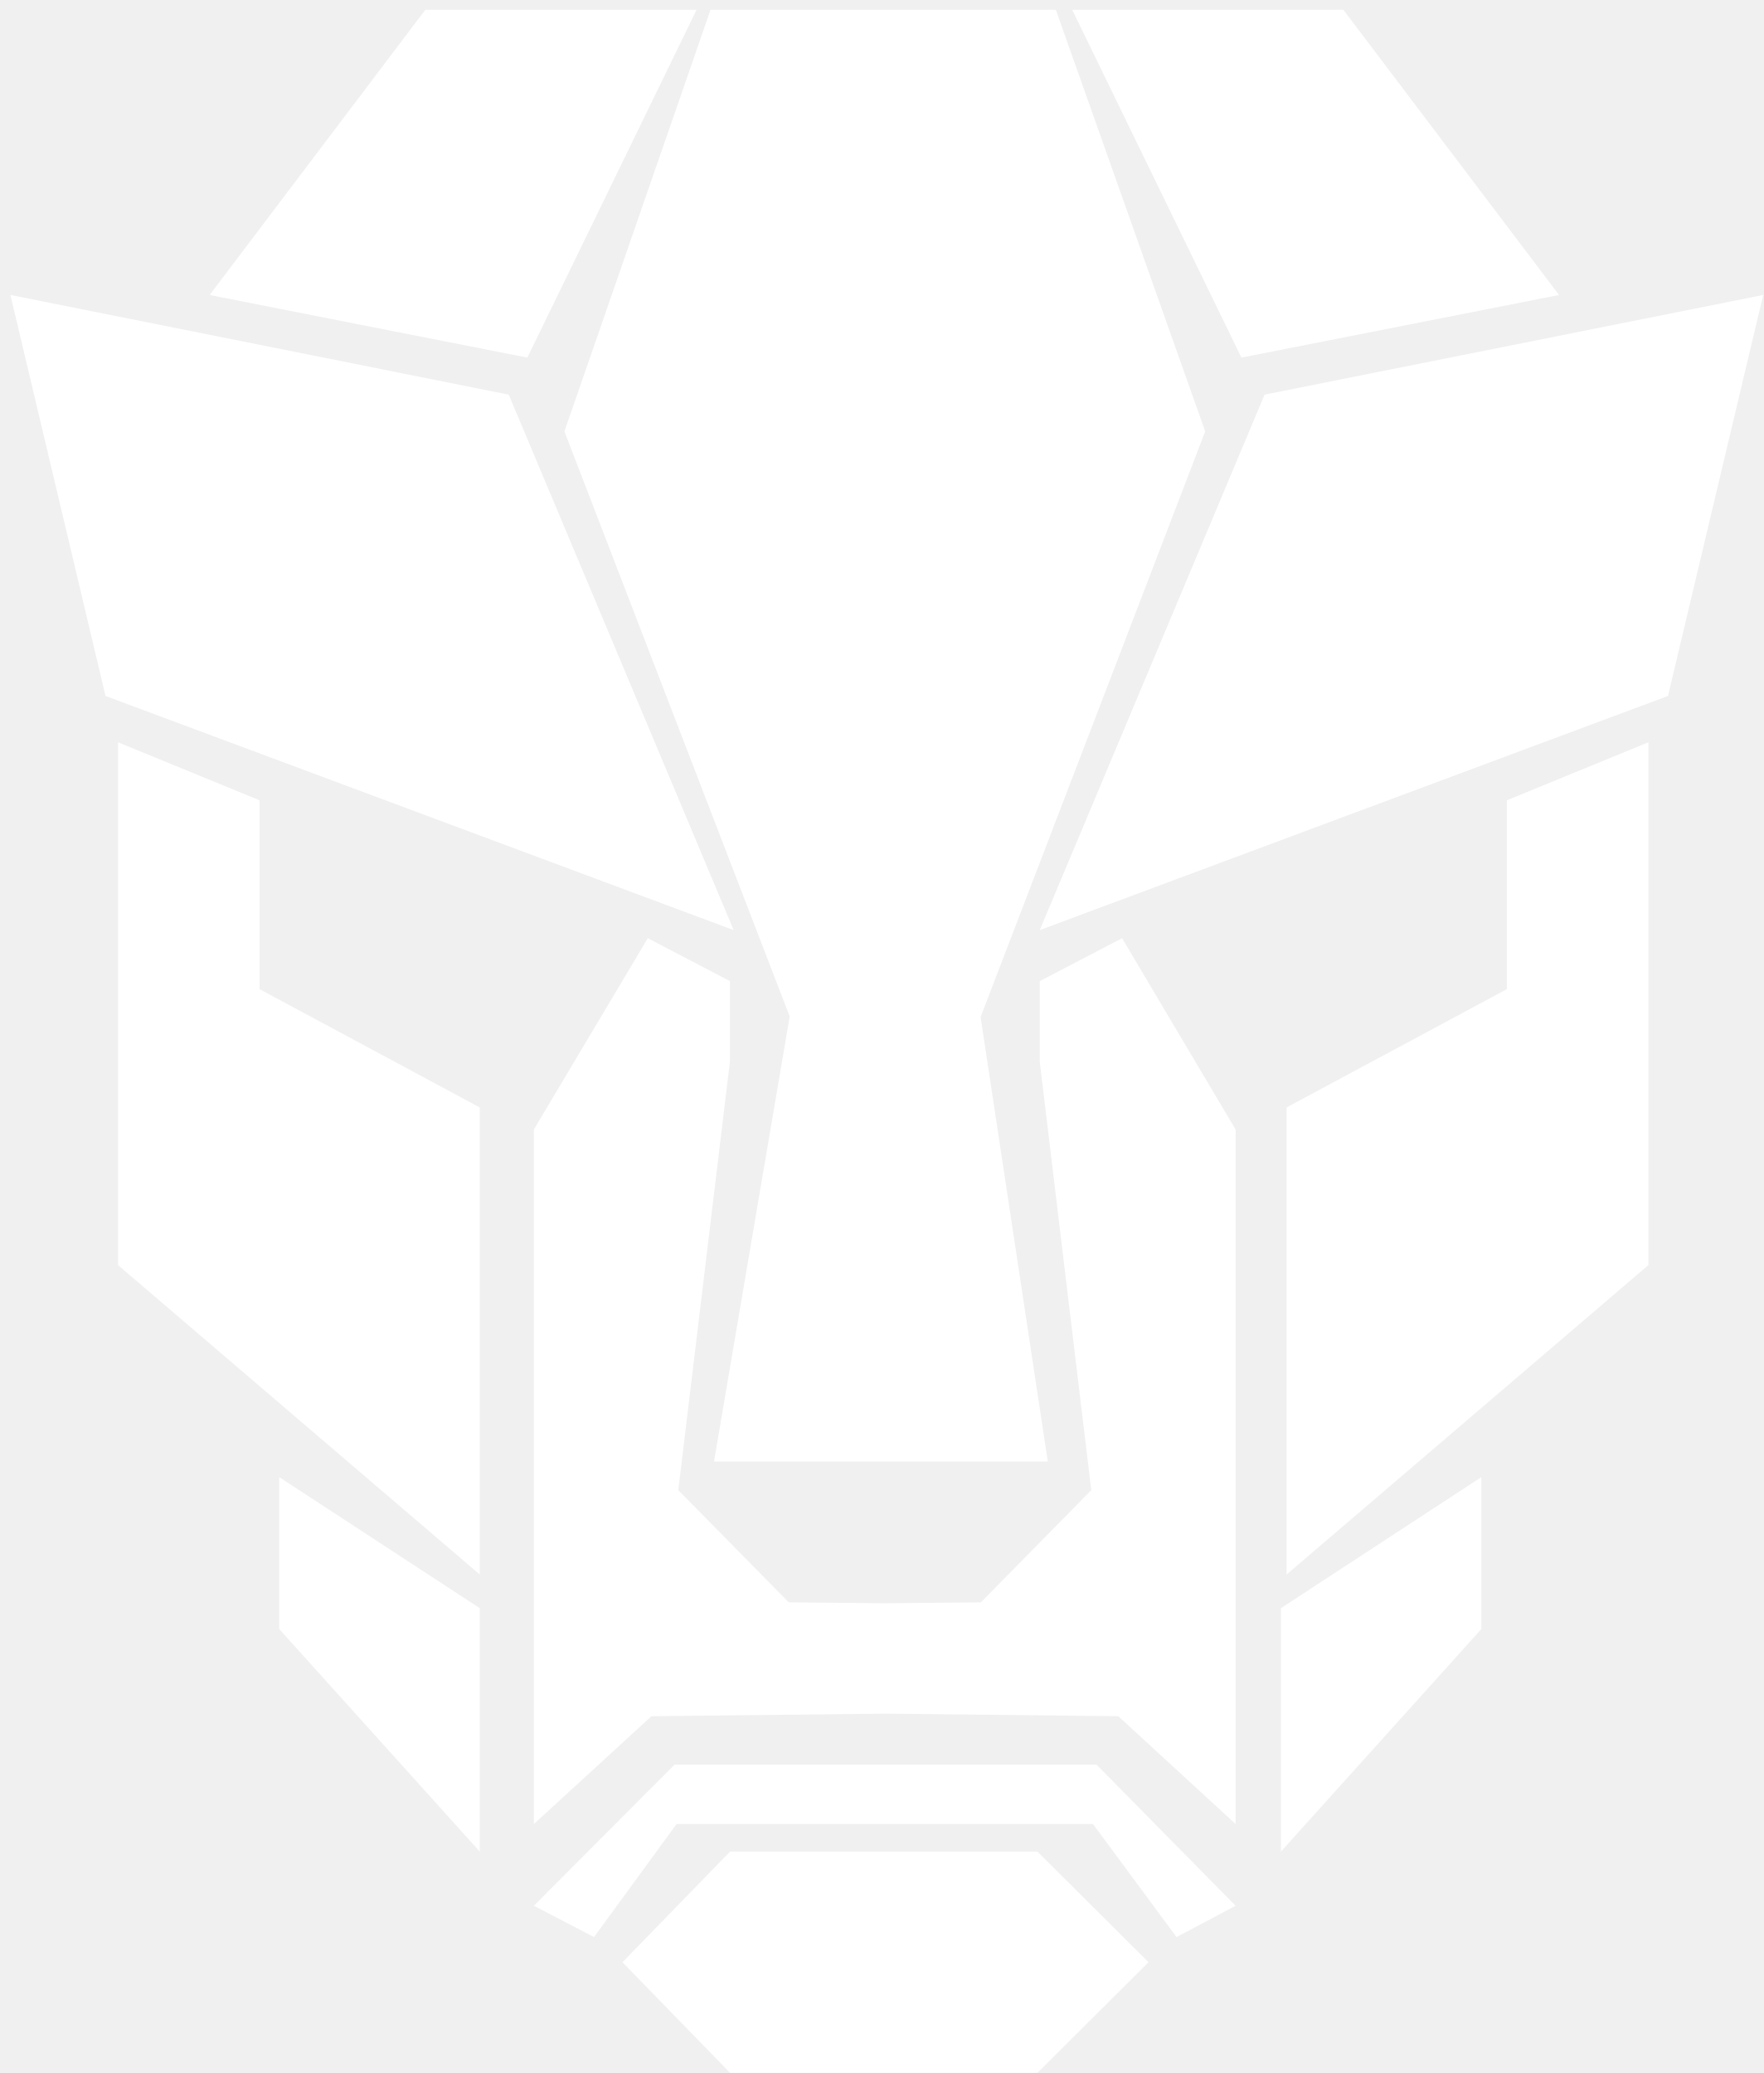
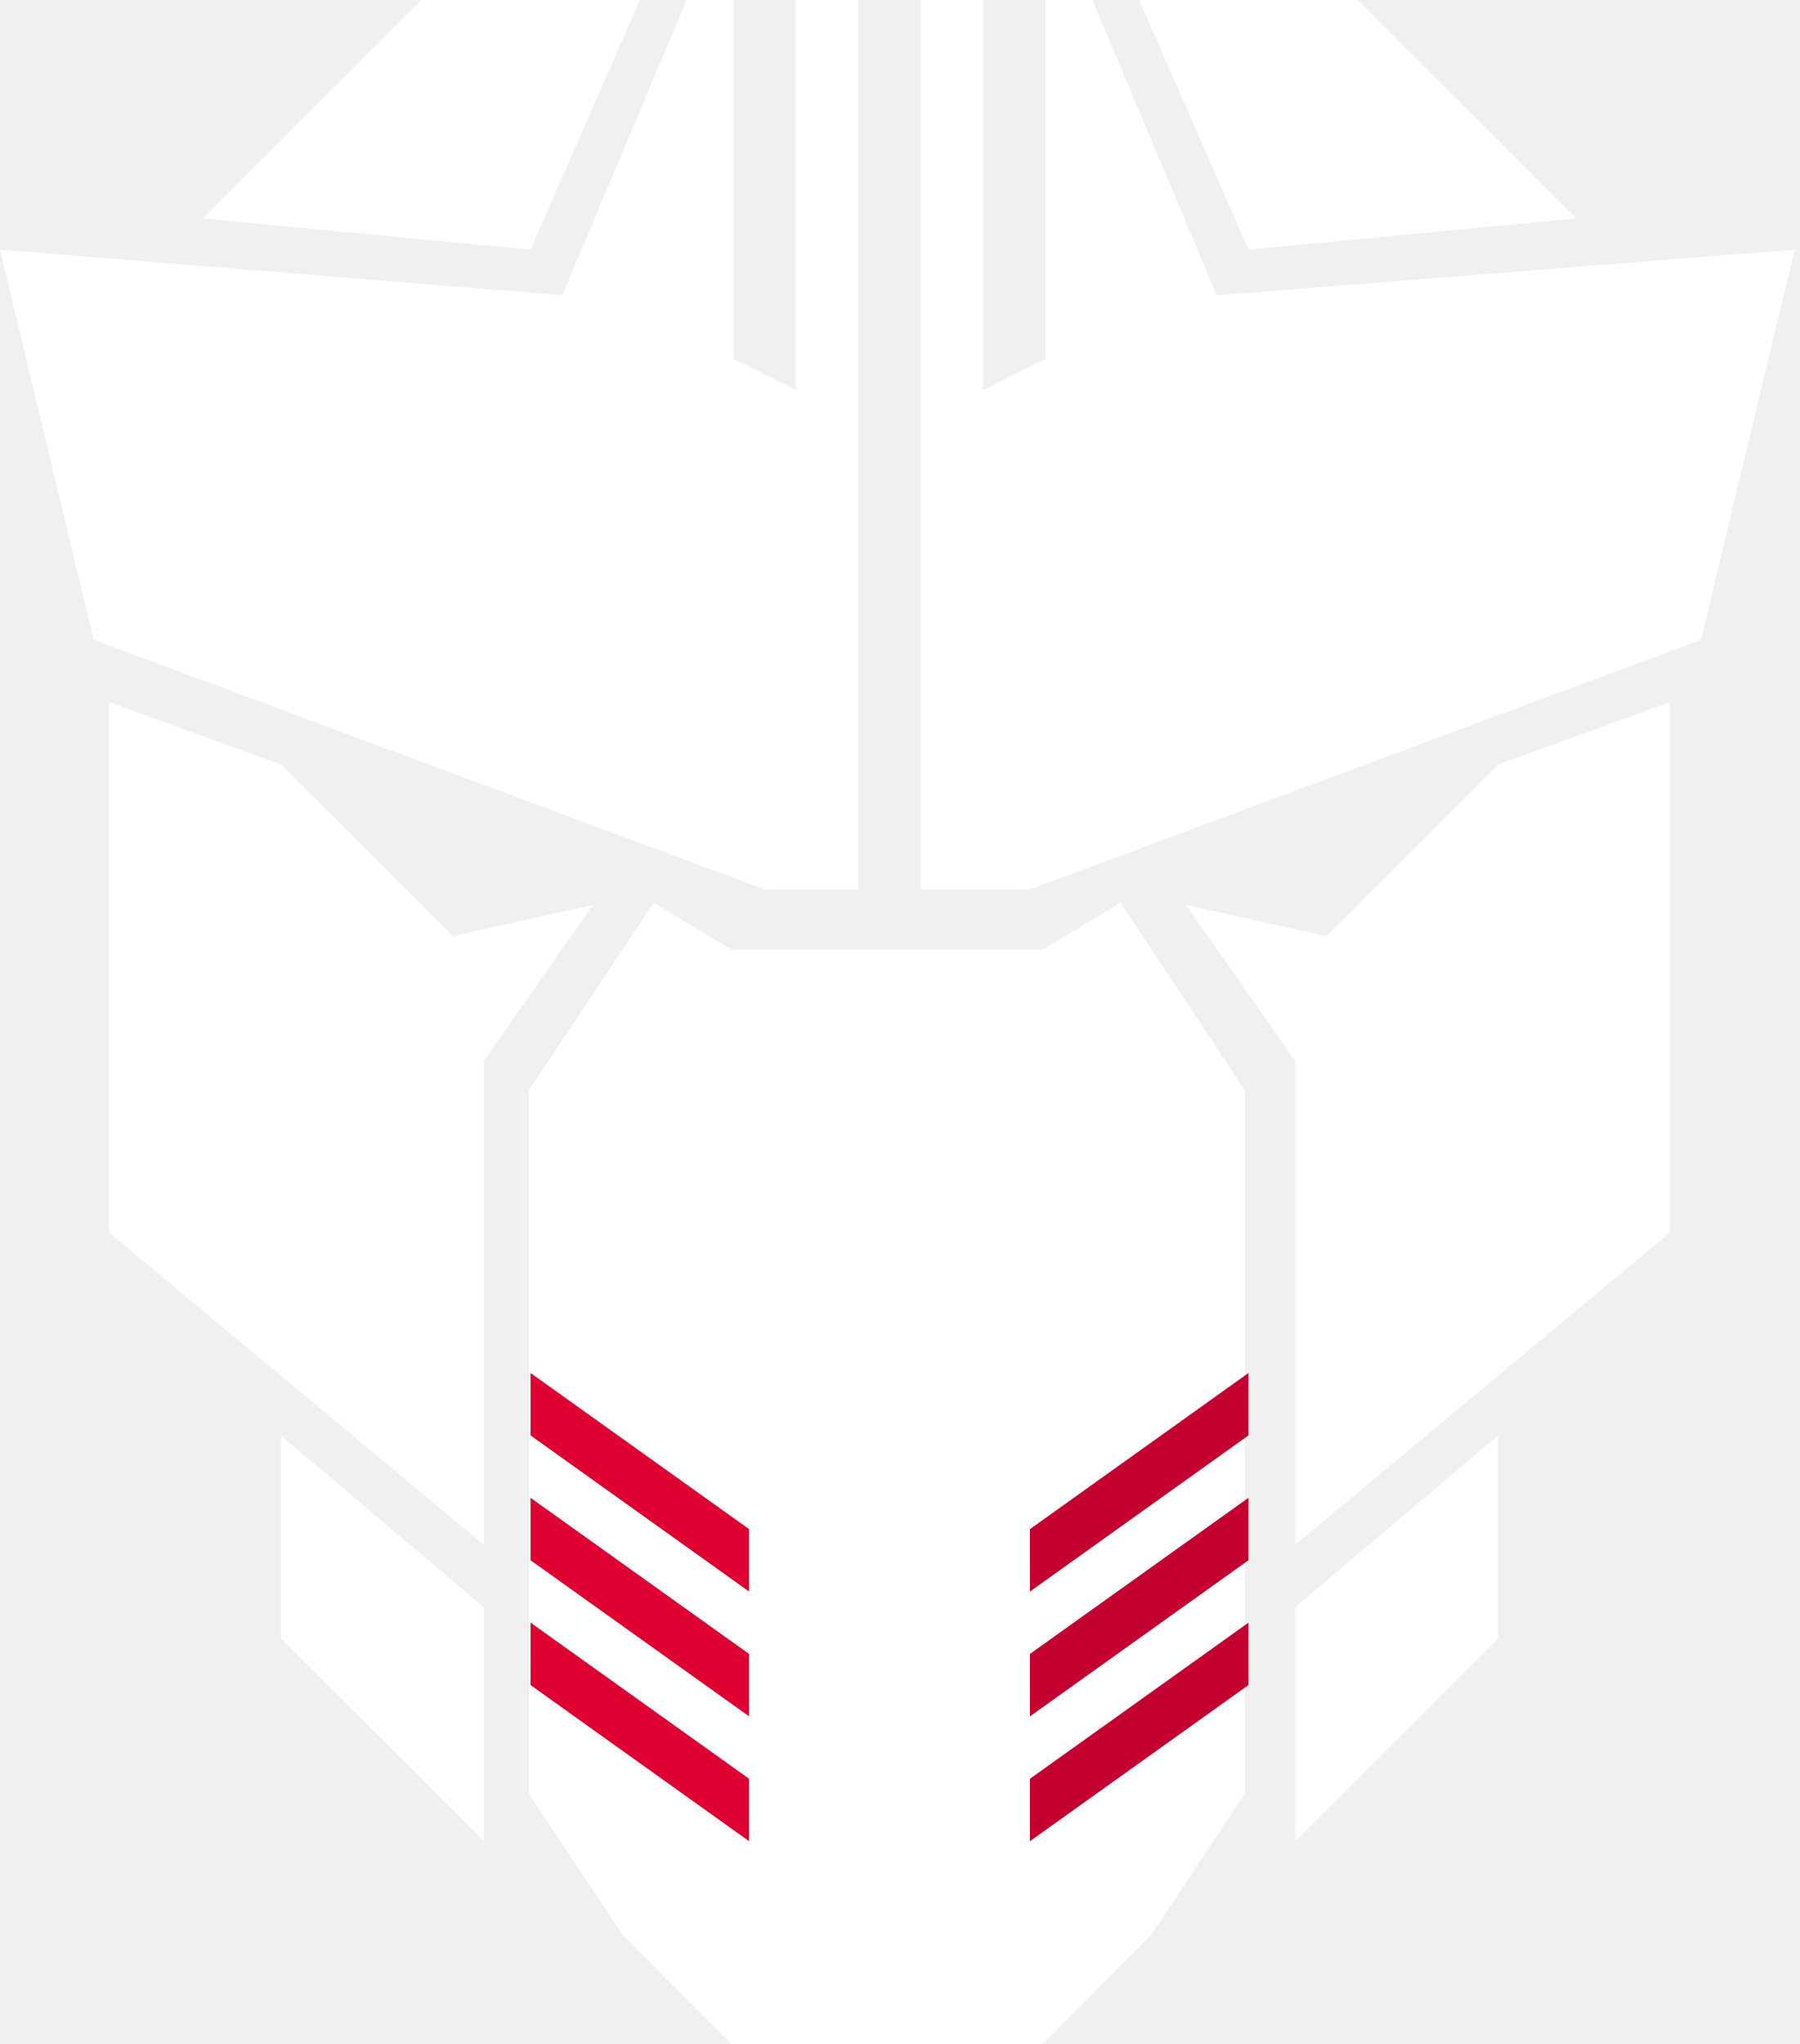
- <svg xmlns="http://www.w3.org/2000/svg" height="134" viewBox="0 0 114 134" width="114">
-   <g fill="#fff">
-     <path d="m47.417 60.122-40.598-15.135-6.146-25.919 32.208 6.444z" />
-     <path d="m67.199 60.122 40.603-15.135 6.153-25.919-32.226 6.444z" />
-     <path d="m34.083 23.115-20.533-4.047 13.935-18.431h17.533z" />
-     <path d="m80.232 23.115 20.528-4.047-13.936-18.431h-17.526z" />
-     <path d="m77.891 27.886-14.515 37.857 4.343 28.733h-21.573l4.891-28.774-14.559-37.816 9.442-27.249h22.32z" />
-     <path d="m16.776 63.939 14.231 7.647v30.192l-23.378-20.002v-33.794l9.147 3.75z" />
-     <path d="m97.388 63.939-14.236 7.647v30.192l23.384-20.002v-33.794l-9.148 3.75z" />
-     <path d="m72.519 60.646-5.32 2.775v5.21l3.33 27.694-7.135 7.252-6.205.058-6.21-.058-7.141-7.252 3.336-27.694v-5.21l-5.308-2.775-7.361 12.365v44.894l7.599-6.968 15.085-.166 15.086.166 7.581 6.968v-44.894z" />
-     <path d="m67.048 133.991h-19.862l-6.956-7.151 6.956-7.153h19.862l7.182 7.153z" />
-     <path d="m31.007 119.687-12.964-14.388v-9.819l12.964 8.473z" />
-     <path d="m82.788 119.687 12.953-14.388v-9.819l-12.953 8.473z" />
-     <path d="m70.639 117.905h-26.911l-5.337 7.309-3.886-2.025 9.096-9.124h27.264l8.991 9.124-3.816 2.025z" />
+ <svg xmlns="http://www.w3.org/2000/svg" width="118px" height="134px" viewBox="0 0 118 134" version="1.1">
+   <g id="Page-1" stroke="none" stroke-width="1" fill="none" fill-rule="evenodd">
+     <g id="head">
+       <polygon id="chick-right" fill="#FFFFFF" fill-rule="nonzero" points="86.977 61.374 77.768 59.328 84.931 69.557 84.931 101.267 109.489 80.809 109.489 46.031 98.233 50.122" />
+       <polygon id="chick-left" fill="#FFFFFF" fill-rule="nonzero" transform="translate(23.02339, 73.64885) scale(-1, 1) translate(-23.02339, -73.64885) " points="16.372 61.374 7.163 59.328 14.326 69.557 14.326 101.267 38.884 80.809 38.884 46.031 27.628 50.122" />
+       <polygon id="mask" fill="#FFFFFF" points="34.69 71.477 42.853 59.178 47.954 62.253 68.36 62.253 73.462 59.178 81.624 71.477 81.624 117.601 75.503 126.825 68.36 134 47.954 134 40.812 126.825 34.69 117.601" />
+       <g id="mask-effect-right" transform="translate(65.48877, 88.99237)" fill="#C3002F">
+         <polygon id="Rectangle-3" transform="translate(9.209358, 8.183206) rotate(-38) translate(-9.209358, -8.183206) " points="1.675 6.193 19.264 6.949 16.744 10.173 -0.845 9.417" />
+         <polygon id="Rectangle-3" transform="translate(9.209358, 16.36641) rotate(-38) translate(-9.209358, -16.36641) " points="1.675 14.376 19.264 15.132 16.744 18.357 -0.845 17.6" />
+         <polygon id="Rectangle-3" transform="translate(9.209358, 24.54962) rotate(-38) translate(-9.209358, -24.54962) " points="1.675 22.559 19.264 23.316 16.744 26.54 -0.845 25.784" />
+       </g>
+       <g id="mask-effect-left" transform="translate(32.74438, 88.99237)" fill="#DD0031">
+         <polygon id="Rectangle-3" transform="translate(9.209358, 8.183206) scale(-1, 1) rotate(-38) translate(-9.209358, -8.183206) " points="1.675 6.193 19.264 6.949 16.744 10.173 -0.845 9.417" />
+         <polygon id="Rectangle-3" transform="translate(9.209358, 16.36641) scale(-1, 1) rotate(-38) translate(-9.209358, -16.36641) " points="1.675 14.376 19.264 15.132 16.744 18.357 -0.845 17.6" />
+         <polygon id="Rectangle-3" transform="translate(9.209358, 24.54962) scale(-1, 1) rotate(-38) translate(-9.209358, -24.54962) " points="1.675 22.559 19.264 23.316 16.744 26.54 -0.845 25.784" />
+       </g>
+       <polygon id="bottom-chick-right" fill="#FFFFFF" fill-rule="nonzero" points="84.931 120.702 98.233 107.405 98.233 94.107 84.931 105.359" />
+       <polygon id="bottom-chick-left" fill="#FFFFFF" fill-rule="nonzero" transform="translate(25.06992, 107.4046) scale(-1, 1) translate(-25.06992, -107.4046) " points="18.419 120.702 31.721 107.405 31.721 94.107 18.419 105.359" />
+       <path d="M64.466,1.91846539e-13 L64.466,25.573 L68.559,23.527 L68.559,1.91846539e-13 L71.628,0 L79.814,19.435 L67.535,58.305 L60.372,58.305 L60.372,0 L64.466,1.91846539e-13 Z M48.093,23.527 L52.186,25.573 L52.186,0 L56.279,0 L56.279,58.305 L50.14,58.305 L36.837,19.435 L45.024,0 L48.093,0 L48.093,23.527 Z" fill="#FFFFFF" />
+       <polygon id="head-left" fill="#FFFFFF" fill-rule="nonzero" points="50.14 58.305 6.14 41.939 0 16.366 37.861 19.435 51.163 58.305" />
+       <polygon id="head-right" fill="#FFFFFF" fill-rule="nonzero" transform="translate(92.09358, 37.33588) scale(-1, 1) translate(-92.09358, -37.33588) " points="116.652 58.305 72.652 41.939 66.512 16.366 105.396 19.435 117.675 58.305" />
+       <polygon id="ear-right" fill="#FFFFFF" fill-rule="nonzero" points="81.861 16.366 103.349 14.321 89.024 0 74.698 0" />
+       <polygon id="ear-left" fill="#FFFFFF" fill-rule="nonzero" transform="translate(27.62807, 8.183206) scale(-1, 1) translate(-27.62807, -8.183206) " points="20.465 16.366 41.954 14.321 27.628 0 13.302 0" />
+     </g>
  </g>
</svg>
